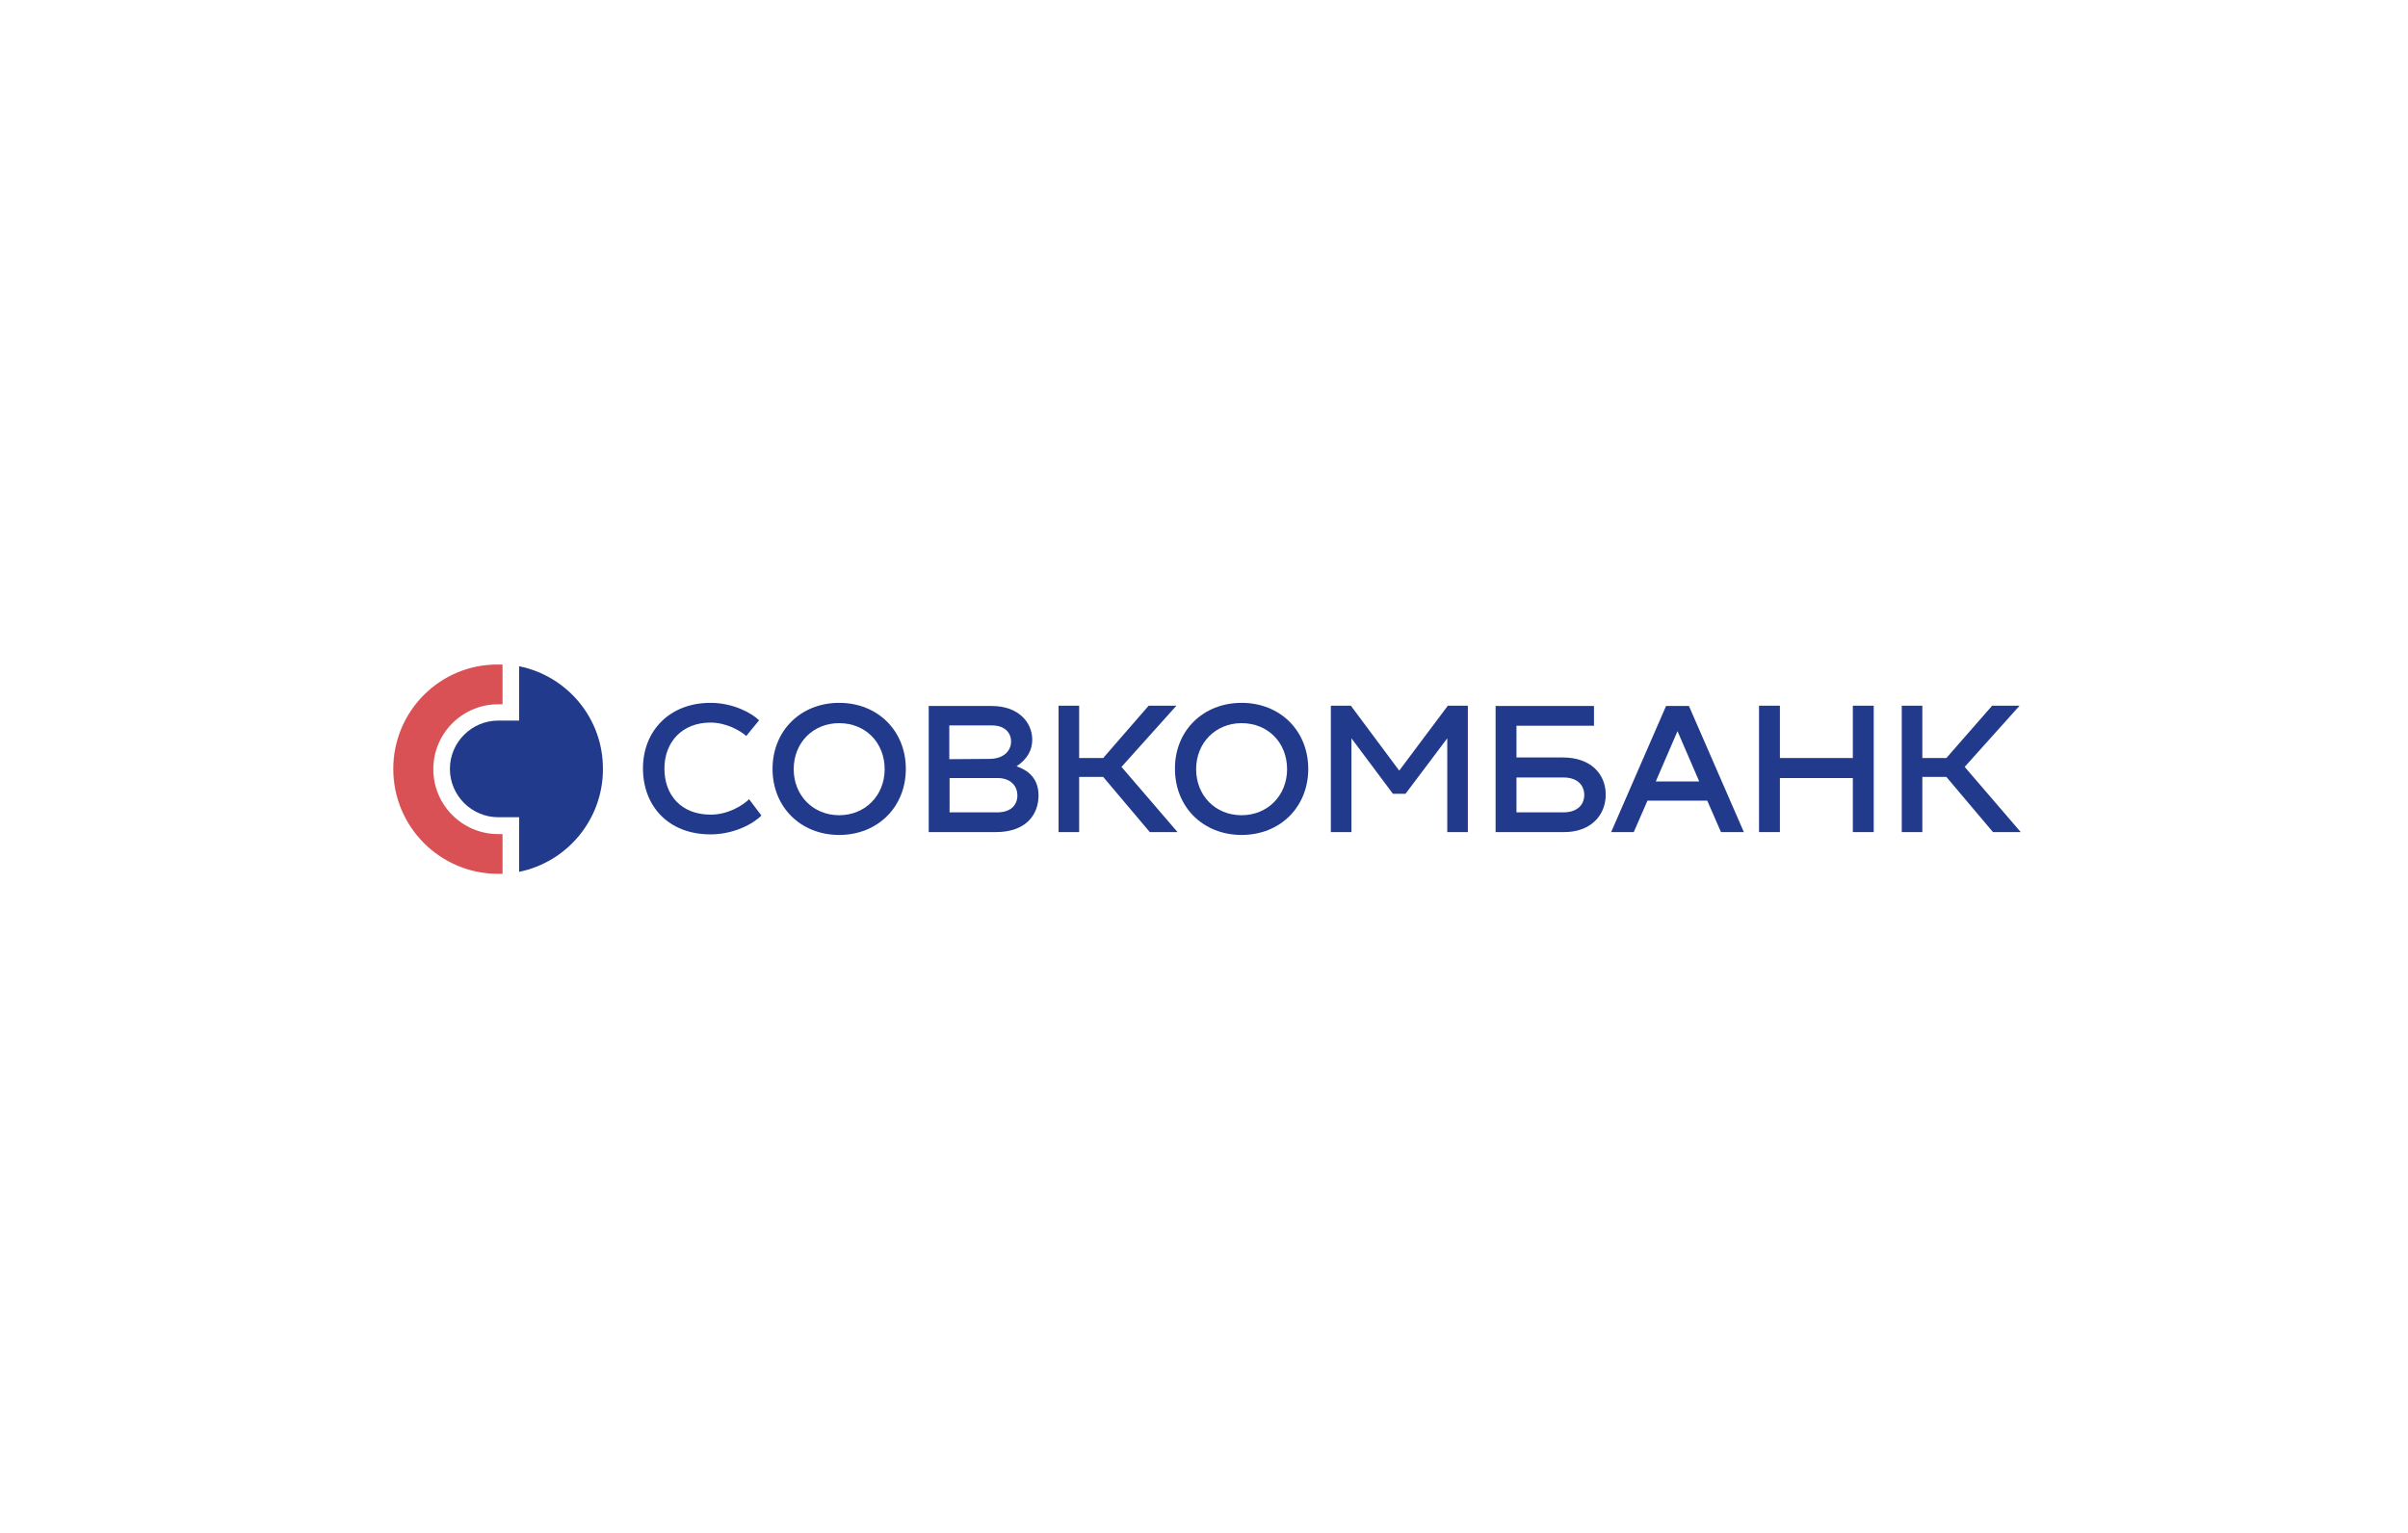
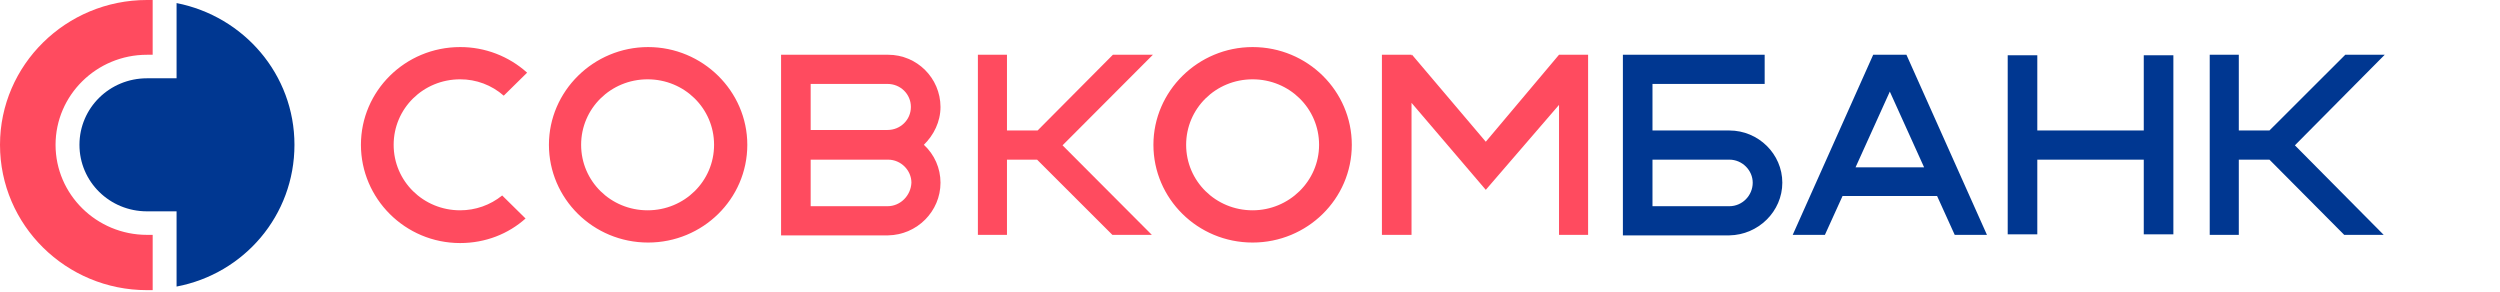
- <svg xmlns="http://www.w3.org/2000/svg" version="1.1" id="Слой_1" x="0px" y="0px" viewBox="0 0 841.9 535.9" style="enable-background:new 0 0 841.9 535.9;" xml:space="preserve">
-   <style type="text/css">
- 	.st0{fill:#213A8B;}
- 	.st1{fill:#DA5155;}
- 	.st2{fill:none;}
- </style>
-   <path class="st0" d="M248.4,245.8c7.9,0,14.3,3.5,17,6.1l-4.5,5.5c-2.2-2-7.1-4.7-12.5-4.7c-9.9,0-16.1,6.8-16.1,16.1  s5.9,16.1,16.2,16.1c6,0,11.2-3.2,13.4-5.4l4.3,5.7c-2.7,2.8-9.5,6.6-17.8,6.6c-14.6,0-23.6-9.8-23.6-23.1  C224.8,255.6,234.1,245.8,248.4,245.8" />
-   <path class="st0" d="M293.4,245.8c13.5,0,23.3,9.8,23.3,23.1c0,13.3-9.8,23.1-23.3,23.1c-13.5,0-23.3-9.8-23.3-23.1  C270.1,255.6,279.9,245.8,293.4,245.8 M293.4,285.1c9.1,0,15.9-6.9,15.9-16.1c0-9.3-6.7-16.1-15.9-16.1s-15.9,6.9-15.9,16.1  C277.5,278.2,284.3,285.1,293.4,285.1" />
-   <path class="st0" d="M363.1,278.2c0,6.5-4.2,12.8-14.9,12.8h-23.5v-44.1h22.1c9,0,14.1,5.5,14.1,11.8c0,3.5-1.6,6.7-5.5,9.3  C359.3,269.3,363.1,272.1,363.1,278.2 M331.9,253.8v11.7l14-0.1c5,0,7.6-2.8,7.6-6.1c0-3-2.2-5.6-6.6-5.6H331.9z M348.6,284.1  c5.1,0,7.1-2.8,7.1-5.9c0-3.3-2.3-6.1-6.9-6.1h-16.8v12H348.6z" />
-   <polygon class="st0" points="392.1,268.2 411.7,291 402,291 385.7,271.7 377.3,271.7 377.3,291 370.1,291 370.1,246.8 377.3,246.8   377.3,265.1 385.7,265.1 401.6,246.8 411.3,246.8 " />
-   <path class="st0" d="M434.1,245.8c13.5,0,23.3,9.8,23.3,23.1c0,13.3-9.8,23.1-23.3,23.1c-13.5,0-23.3-9.8-23.3-23.1  C410.7,255.6,420.6,245.8,434.1,245.8 M434.1,285.1c9.1,0,15.9-6.9,15.9-16.1c0-9.3-6.7-16.1-15.9-16.1c-9.1,0-15.9,6.9-15.9,16.1  C418.2,278.2,424.9,285.1,434.1,285.1" />
-   <polygon class="st0" points="506.2,246.8 513.2,246.8 513.2,291 506,291 506,258.2 491.4,277.6 487,277.6 472.5,258.2 472.5,291   465.3,291 465.3,246.8 472.3,246.8 489.2,269.5 " />
-   <path class="st0" d="M546.4,264.9c9.7,0,15,5.7,15,13c0,7.3-5.3,13.1-14.5,13.1h-24v-44.1h34.4v6.9h-27.1v11.1H546.4z M546.6,284.1  c5,0,7.3-2.8,7.3-6.1c0-3.3-2.3-6.1-7.3-6.1h-16.4v12.2H546.6z" />
-   <path class="st0" d="M601.7,291l-4.8-11h-20.9l-4.8,11h-7.9l19.2-44.1h8l19.2,44.1H601.7z M578.9,273.3h15.2l-7.6-17.6L578.9,273.3z  " />
-   <polygon class="st0" points="647.8,246.8 655.1,246.8 655.1,291 647.8,291 647.8,272.1 622.3,272.1 622.3,291 615,291 615,246.8   622.3,246.8 622.3,265.1 647.8,265.1 " />
-   <polygon class="st0" points="686.9,268.2 706.5,291 696.8,291 680.5,271.7 672.1,271.7 672.1,291 664.9,291 664.9,246.8   672.1,246.8 672.1,265.1 680.5,265.1 696.5,246.8 706.1,246.8 " />
-   <path class="st1" d="M137.5,268.9c0,20.3,16.4,36.7,36.7,36.7c0.5,0,1,0,1.5,0v-13.9h-1.5c-12.6,0-22.7-10.2-22.7-22.7  c0-12.6,10.2-22.7,22.7-22.7h1.5v-13.9c-0.5,0-1,0-1.5,0C153.9,232.2,137.5,248.7,137.5,268.9" />
-   <path class="st0" d="M181.5,233V252h-7.3c-9.3,0-16.9,7.6-16.9,16.9c0,9.3,7.6,16.9,16.9,16.9h7.3v19.1  c16.7-3.4,29.3-18.2,29.3-35.9C210.9,251.2,198.3,236.4,181.5,233" />
-   <rect x="99" y="192.9" class="st2" width="646" height="152.1" />
+ <svg xmlns="http://www.w3.org/2000/svg" class="Header__logoImage" width="180" height="21" viewBox="0 0 180 21">
+   <g fill="none">
+     <path fill="#003791" d="M12.713.221v5.416h-2.131c-2.692 0-4.861 2.137-4.861 4.79 0 2.652 2.169 4.789 4.86 4.789h2.132v5.416c4.86-.921 8.488-5.121 8.488-10.206 0-5.047-3.627-9.247-8.488-10.205" />
+     <path fill="#FF4B5F" d="M10.582 16.91C6.955 16.91 4 14 4 10.427c0-3.573 2.954-6.484 6.58-6.484h.412V0h-.411C4.749 0 0 4.679 0 10.426 0 16.211 4.749 20.89 10.582 20.89h.411v-3.978h-.411zM36.157 14.074a4.799 4.799 0 0 1-3.028 1.068c-2.655 0-4.786-2.1-4.786-4.716 0-2.615 2.13-4.715 4.786-4.715a4.72 4.72 0 0 1 3.14 1.178l1.683-1.657a7.177 7.177 0 0 0-4.823-1.843c-3.964 0-7.142 3.169-7.142 7.037 0 3.869 3.178 7.074 7.142 7.074 1.832 0 3.477-.663 4.711-1.768l-1.683-1.658zm76.092-10.132l-5.272 6.263-5.31-6.263-.037.074v-.074h-2.132v12.969h2.132V7.405l5.347 6.263 5.272-6.115v9.358h2.094V3.942zm-58.443 6.484c0 3.906-3.216 7.037-7.142 7.037-3.963 0-7.141-3.168-7.141-7.037 0-3.868 3.215-7.037 7.141-7.037s7.142 3.169 7.142 7.037m-2.393 0c0-2.615-2.131-4.715-4.786-4.715s-4.786 2.1-4.786 4.715c0 2.616 2.131 4.716 4.786 4.716s4.786-2.1 4.786-4.716m45.917 0c0 3.906-3.216 7.037-7.142 7.037-3.964 0-7.142-3.168-7.142-7.037 0-3.868 3.216-7.037 7.142-7.037 3.963 0 7.142 3.169 7.142 7.037m-2.356 0c0-2.615-2.131-4.715-4.786-4.715s-4.786 2.1-4.786 4.715c0 2.616 2.131 4.716 4.786 4.716 2.617 0 4.786-2.1 4.786-4.716M83.009 3.942h-2.88l-5.421 5.453h-2.206V3.942h-2.094v12.969h2.094v-5.416h2.168l5.422 5.416h2.842l-6.431-6.448z" />
+     <path fill="#003791" d="M171.7 3.942h-2.84l-5.46 5.453h-2.206V3.942H159.1v12.969h2.094v-5.416h2.206l5.384 5.416h2.842l-6.394-6.448zM140.74 16.91h2.32l-5.797-12.968h-2.393l-5.795 12.969h2.318l1.271-2.8h6.806l1.27 2.8zm-7.14-4.863l2.467-5.452 2.468 5.452h-4.936z" />
+     <path fill="#FF4B5F" d="M67.716 13.153a3.704 3.704 0 0 0-1.197-2.727c.71-.7 1.197-1.658 1.197-2.726a3.77 3.77 0 0 0-3.777-3.758h-7.702v13.005h7.702c2.094-.036 3.777-1.731 3.777-3.794zm-9.348-7.11h5.534c.935 0 1.682.736 1.682 1.657s-.747 1.658-1.682 1.658h-5.534V6.042zm5.534 8.804h-5.534v-3.352h5.571c.935 0 1.683.773 1.683 1.658-.038.92-.785 1.694-1.72 1.694z" />
+     <path fill="#003791" d="M154.351 3.979v5.416h-7.665V3.979h-2.131v12.895h2.131v-5.38h7.665v5.38h2.132V3.979zm-26.024 9.174c0-2.064-1.72-3.758-3.814-3.758h-5.534V6.042h8.077v-2.1h-10.208v13.005h7.665c2.094-.036 3.814-1.731 3.814-3.794zm-3.814 1.694h-5.534v-3.352h5.534c.935 0 1.683.773 1.683 1.658 0 .92-.748 1.694-1.683 1.694z" />
+   </g>
</svg>
